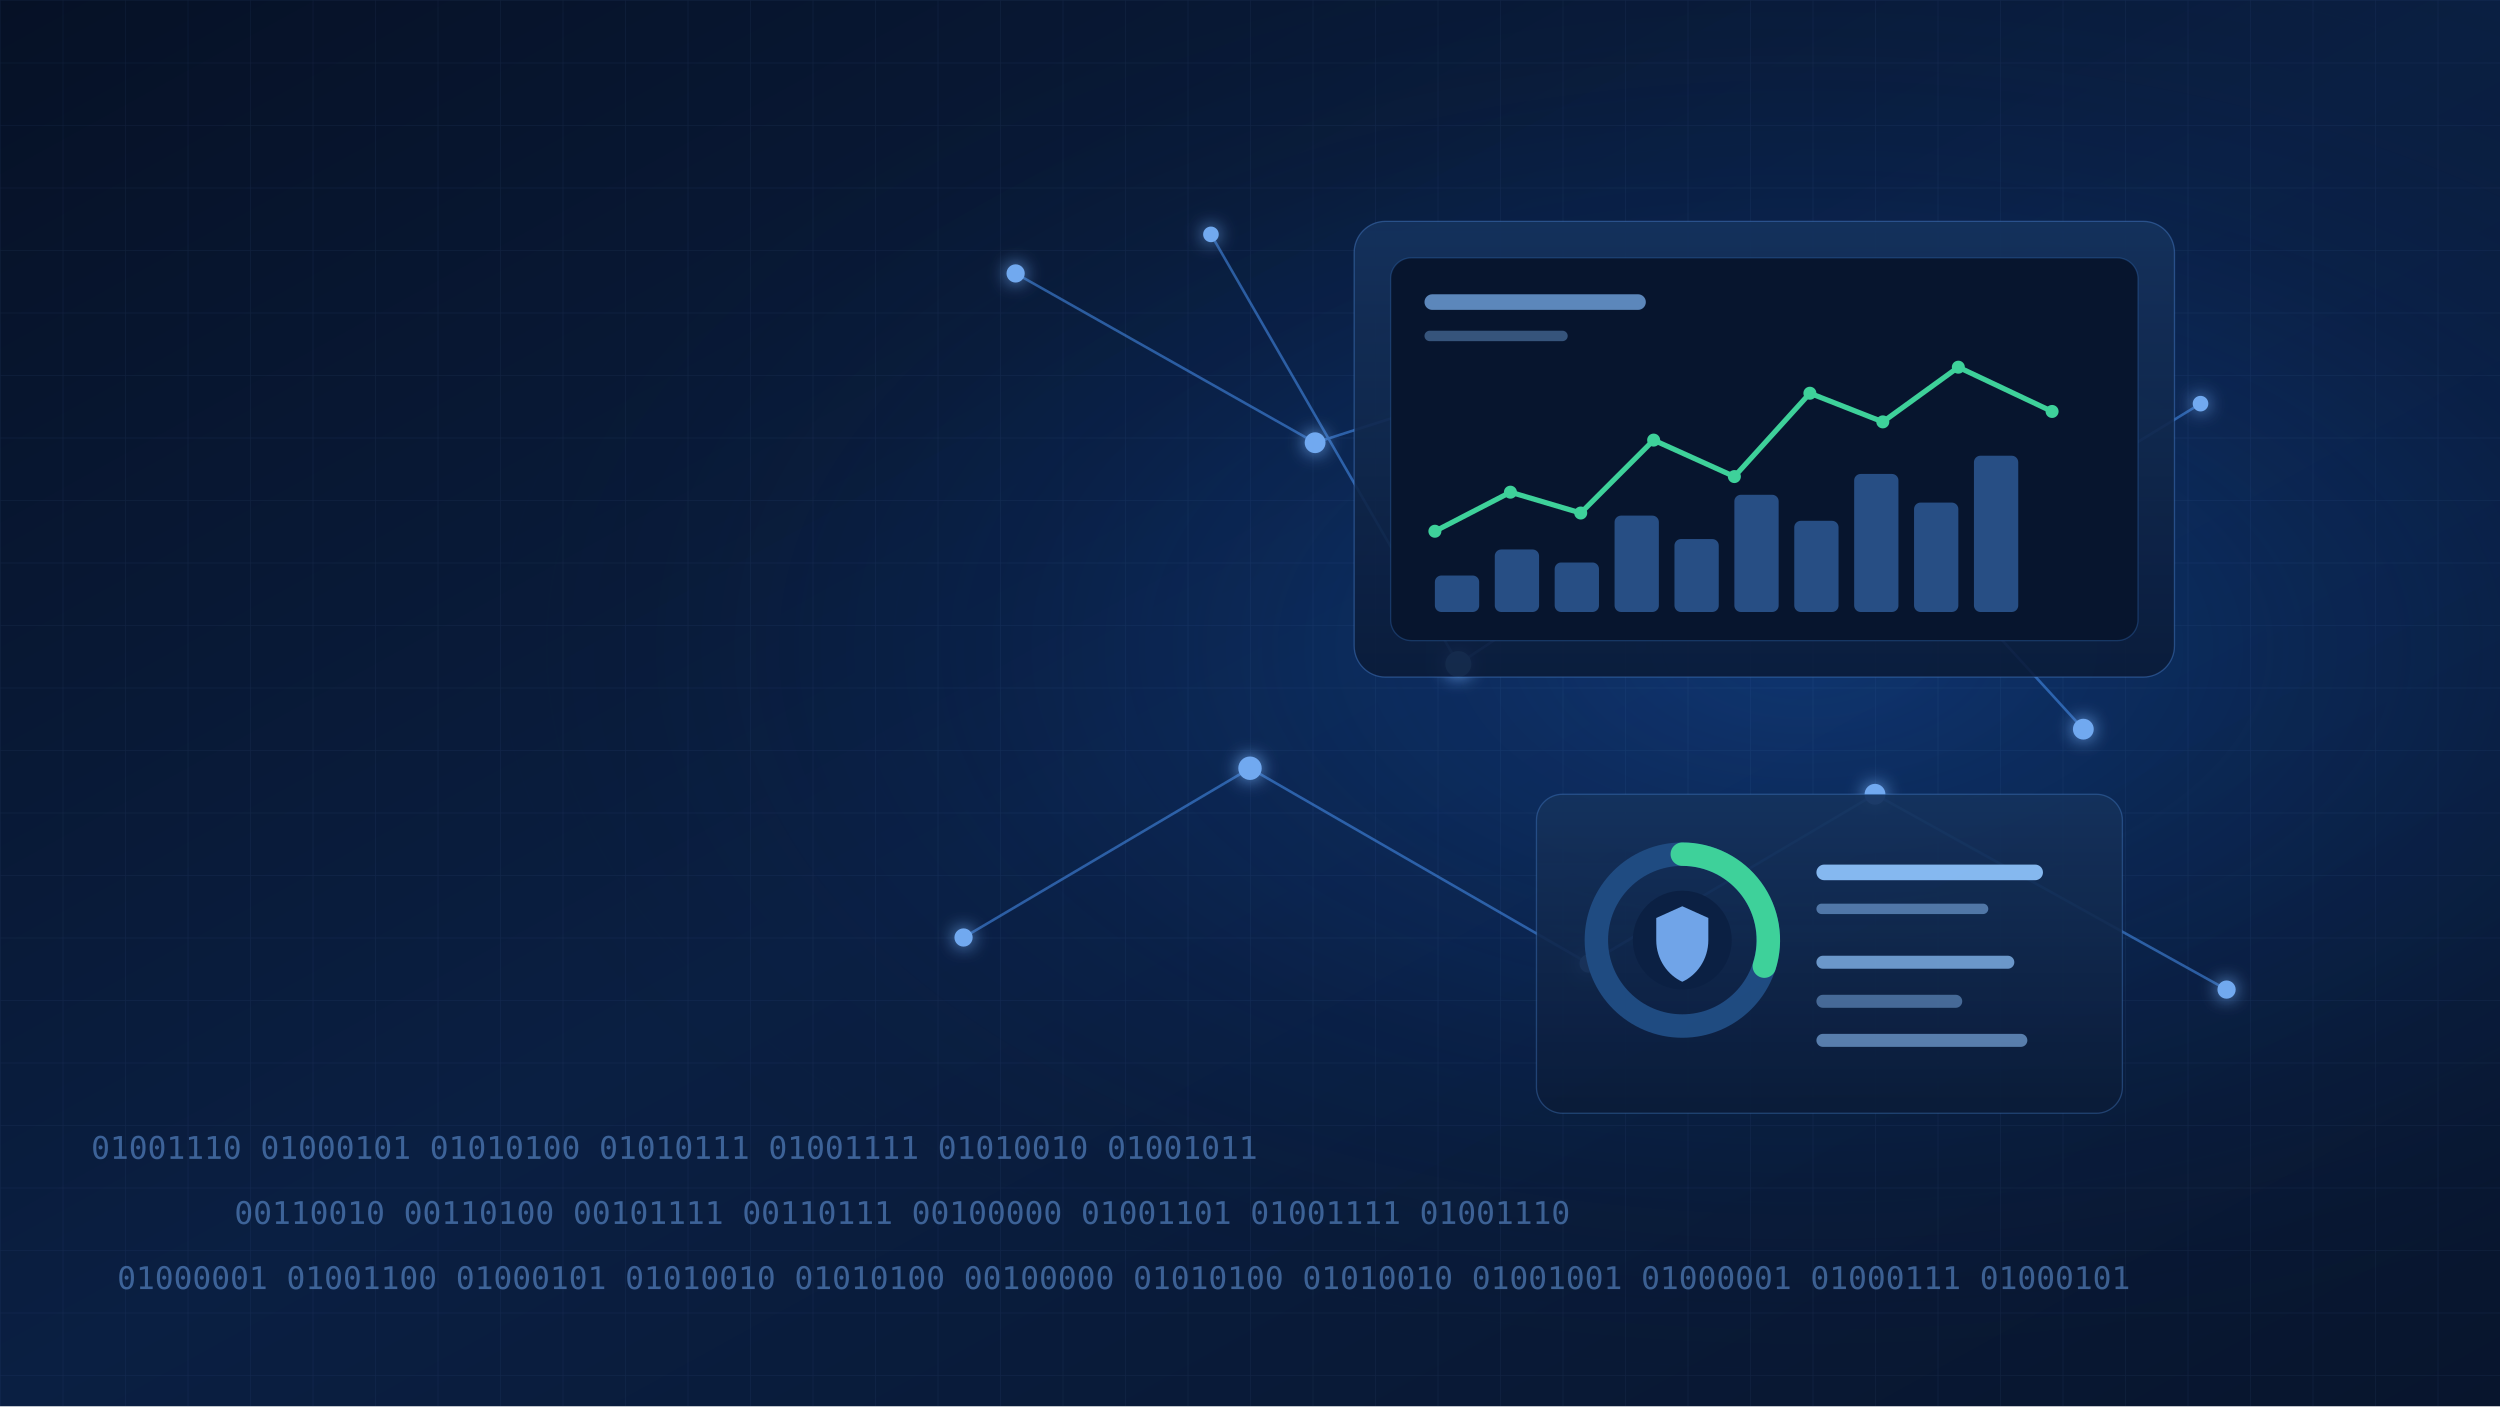
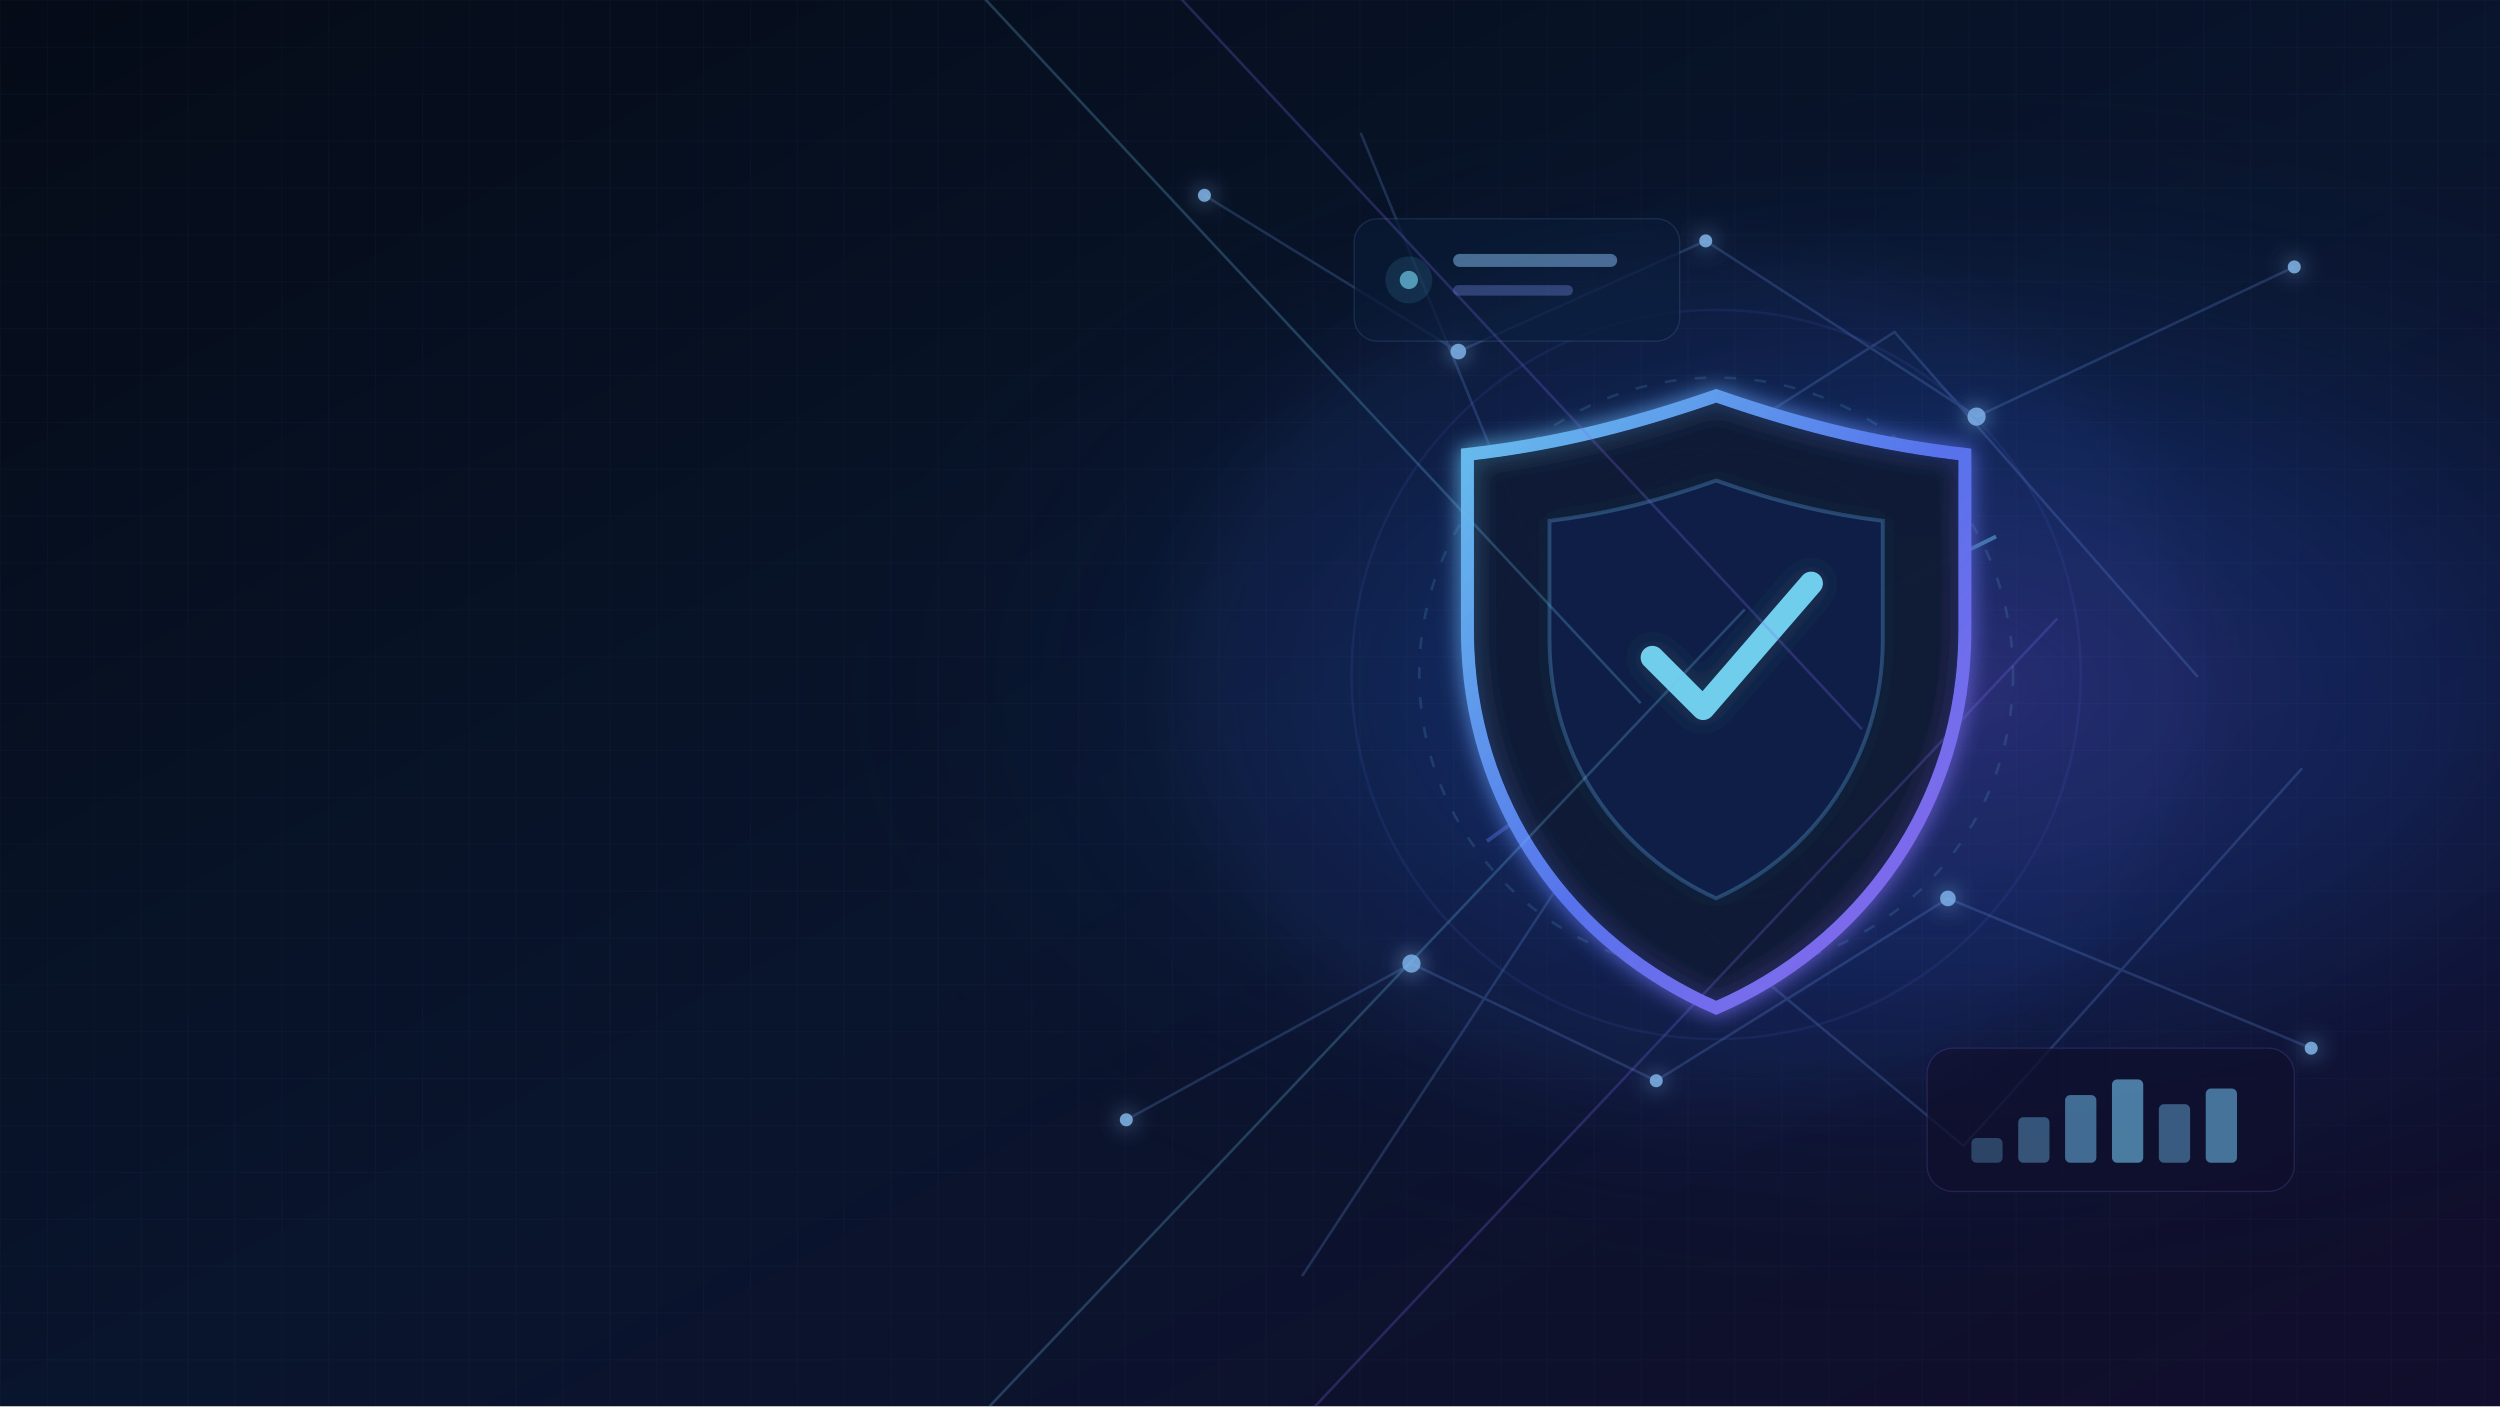
<svg xmlns="http://www.w3.org/2000/svg" viewBox="0 0 1920 1080" role="img" aria-labelledby="title desc">
  <defs>
    <linearGradient id="bg" x1="0" y1="0" x2="1" y2="1">
-       <stop offset="0" stop-color="#061126" />
-       <stop offset="0.5" stop-color="#0a1f42" />
-       <stop offset="1" stop-color="#08152d" />
+       <stop offset="0" stop-color="#050b18" />
+       <stop offset="0.52" stop-color="#0a1630" />
+       <stop offset="1" stop-color="#120d2f" />
    </linearGradient>
-     <radialGradient id="glow" cx="72%" cy="46%" r="54%">
-       <stop offset="0" stop-color="#1d7cff" stop-opacity="0.28" />
-       <stop offset="0.48" stop-color="#1263d8" stop-opacity="0.12" />
-       <stop offset="1" stop-color="#061126" stop-opacity="0" />
+     <radialGradient id="rightGlow" cx="77%" cy="49%" r="46%">
+       <stop offset="0" stop-color="#6d5dfc" stop-opacity="0.34" />
+       <stop offset="0.42" stop-color="#2968ff" stop-opacity="0.18" />
+       <stop offset="1" stop-color="#050b18" stop-opacity="0" />
    </radialGradient>
-     <pattern id="grid" width="48" height="48" patternUnits="userSpaceOnUse">
-       <path d="M48 0H0V48" fill="none" stroke="#7db7ff" stroke-opacity="0.08" stroke-width="1" />
+     <linearGradient id="shieldStroke" x1="0" y1="0" x2="1" y2="1">
+       <stop offset="0" stop-color="#72d5ff" />
+       <stop offset="0.52" stop-color="#5f7cff" />
+       <stop offset="1" stop-color="#a56dff" />
+     </linearGradient>
+     <pattern id="microGrid" width="36" height="36" patternUnits="userSpaceOnUse">
+       <path d="M36 0H0V36" fill="none" stroke="#7e9fdc" stroke-opacity="0.055" stroke-width="1" />
    </pattern>
-     <filter id="softGlow" x="-100%" y="-100%" width="300%" height="300%">
-       <feGaussianBlur stdDeviation="7" result="blur" />
+     <filter id="glow" x="-120%" y="-120%" width="340%" height="340%">
+       <feGaussianBlur stdDeviation="8" result="blur" />
      <feMerge>
        <feMergeNode in="blur" />
        <feMergeNode in="SourceGraphic" />
      </feMerge>
    </filter>
-     <linearGradient id="panel" x1="0" y1="0" x2="0" y2="1">
-       <stop offset="0" stop-color="#15345f" stop-opacity="0.92" />
-       <stop offset="1" stop-color="#0a1b38" stop-opacity="0.9" />
-     </linearGradient>
+     <filter id="soft" x="-40%" y="-40%" width="180%" height="180%">
+       <feGaussianBlur stdDeviation="22" />
+     </filter>
  </defs>
  <rect width="1920" height="1080" fill="url(#bg)" />
-   <rect width="1920" height="1080" fill="url(#glow)" />
-   <rect width="1920" height="1080" fill="url(#grid)" />
-   <g opacity="0.55" fill="none" stroke="#4d9bff" stroke-width="2">
-     <path d="M780 210L1010 340L1260 260L1510 420L1690 310" />
-     <path d="M740 720L960 590L1220 740L1440 610L1710 760" />
-     <path d="M930 180L1120 510L1390 330L1600 560" />
+   <rect width="1920" height="1080" fill="url(#rightGlow)" />
+   <rect width="1920" height="1080" fill="url(#microGrid)" />
+   <g opacity="0.22" fill="none" stroke="#75a7ff" stroke-width="2">
+     <path d="M925 150L1120 270L1310 185L1518 320L1762 205" />
+     <path d="M865 860L1084 740L1272 830L1496 690L1775 805" />
+     <path d="M1045 102L1180 430L1455 255L1688 520" />
+     <path d="M1000 980L1222 642L1508 880L1768 590" />
  </g>
-   <g filter="url(#softGlow)">
-     <g fill="#79b5ff">
-       <circle cx="780" cy="210" r="7" />
-       <circle cx="1010" cy="340" r="8" />
-       <circle cx="1260" cy="260" r="7" />
-       <circle cx="1510" cy="420" r="9" />
-       <circle cx="1690" cy="310" r="6" />
-       <circle cx="740" cy="720" r="7" />
-       <circle cx="960" cy="590" r="9" />
-       <circle cx="1220" cy="740" r="7" />
-       <circle cx="1440" cy="610" r="8" />
-       <circle cx="1710" cy="760" r="7" />
-       <circle cx="930" cy="180" r="6" />
-       <circle cx="1120" cy="510" r="10" />
-       <circle cx="1390" cy="330" r="7" />
-       <circle cx="1600" cy="560" r="8" />
+   <g fill="#8fc8ff" opacity="0.85" filter="url(#glow)">
+     <circle cx="925" cy="150" r="5" />
+     <circle cx="1120" cy="270" r="6" />
+     <circle cx="1310" cy="185" r="5" />
+     <circle cx="1518" cy="320" r="7" />
+     <circle cx="1762" cy="205" r="5" />
+     <circle cx="865" cy="860" r="5" />
+     <circle cx="1084" cy="740" r="7" />
+     <circle cx="1272" cy="830" r="5" />
+     <circle cx="1496" cy="690" r="6" />
+     <circle cx="1775" cy="805" r="5" />
+   </g>
+   <g transform="translate(1318 518)">
+     <circle r="280" fill="none" stroke="#5f7cff" stroke-opacity="0.10" stroke-width="2" />
+     <circle r="228" fill="none" stroke="#72d5ff" stroke-opacity="0.16" stroke-width="2" stroke-dasharray="9 14" />
+     <circle r="174" fill="none" stroke="#a56dff" stroke-opacity="0.14" stroke-width="2" />
+     <circle r="118" fill="none" stroke="#72d5ff" stroke-opacity="0.18" stroke-width="2" stroke-dasharray="5 10" />
+     <path d="M0 0L215 -106" stroke="#72d5ff" stroke-opacity="0.5" stroke-width="3" />
+     <path d="M0 0L92 198" stroke="#a56dff" stroke-opacity="0.45" stroke-width="3" />
+     <path d="M0 0L-176 128" stroke="#5f7cff" stroke-opacity="0.42" stroke-width="3" />
+   </g>
+   <g transform="translate(1318 500)" filter="url(#glow)">
+     <path d="M0 -196C72 -171 130 -158 191 -151V-16C191 118 111 226 0 274C-111 226 -191 118 -191 -16V-151C-130 -158 -72 -171 0 -196Z" fill="#09172f" fill-opacity="0.86" stroke="url(#shieldStroke)" stroke-width="10" />
+     <path d="M0 -131C48 -114 87 -105 128 -100V-8C128 82 75 156 0 190C-75 156 -128 82 -128 -8V-100C-87 -105 -48 -114 0 -131Z" fill="#0c2248" fill-opacity="0.72" stroke="#78c8ff" stroke-opacity="0.28" stroke-width="3" />
+     <path d="M-49 5L-10 44L73 -52" fill="none" stroke="#7ee4ff" stroke-width="18" stroke-linecap="round" stroke-linejoin="round" />
+   </g>
+   <g transform="translate(1040 168)" opacity="0.72">
+     <rect width="250" height="94" rx="18" fill="#091a37" stroke="#7db4ff" stroke-opacity="0.22" />
+     <circle cx="42" cy="47" r="18" fill="#56d6ff" opacity="0.18" />
+     <circle cx="42" cy="47" r="7" fill="#78ddff" />
+     <rect x="76" y="27" width="126" height="10" rx="5" fill="#8cc9ff" opacity="0.72" />
+     <rect x="76" y="51" width="92" height="8" rx="4" fill="#6d87d9" opacity="0.58" />
+   </g>
+   <g transform="translate(1480 805)" opacity="0.74">
+     <rect width="282" height="110" rx="20" fill="#100f2f" stroke="#a17cff" stroke-opacity="0.24" />
+     <g fill="#7acfff">
+       <rect x="34" y="69" width="24" height="19" rx="4" opacity="0.40" />
+       <rect x="70" y="53" width="24" height="35" rx="4" opacity="0.52" />
+       <rect x="106" y="36" width="24" height="52" rx="4" opacity="0.70" />
+       <rect x="142" y="24" width="24" height="64" rx="4" opacity="0.82" />
+       <rect x="178" y="43" width="24" height="45" rx="4" opacity="0.58" />
+       <rect x="214" y="31" width="24" height="57" rx="4" opacity="0.76" />
    </g>
  </g>
-   <g transform="translate(1040 170)">
-     <rect x="0" y="0" width="630" height="350" rx="24" fill="url(#panel)" stroke="#5ea5ff" stroke-opacity="0.35" />
-     <rect x="28" y="28" width="574" height="294" rx="16" fill="#07152d" stroke="#3f82d8" stroke-opacity="0.3" />
-     <g fill="#86bfff" opacity="0.72">
-       <rect x="54" y="56" width="170" height="12" rx="6" />
-       <rect x="54" y="84" width="110" height="8" rx="4" opacity="0.55" />
-     </g>
-     <g fill="none" stroke="#42e1a2" stroke-width="4" stroke-linecap="round" stroke-linejoin="round">
-       <path d="M62 238L120 208L174 224L230 168L292 196L350 132L406 154L464 112L536 146" />
-     </g>
-     <g fill="#42e1a2">
-       <circle cx="62" cy="238" r="5" />
-       <circle cx="120" cy="208" r="5" />
-       <circle cx="174" cy="224" r="5" />
-       <circle cx="230" cy="168" r="5" />
-       <circle cx="292" cy="196" r="5" />
-       <circle cx="350" cy="132" r="5" />
-       <circle cx="406" cy="154" r="5" />
-       <circle cx="464" cy="112" r="5" />
-       <circle cx="536" cy="146" r="5" />
-     </g>
-     <g fill="#4c91e8" opacity="0.5">
-       <rect x="62" y="272" width="34" height="28" rx="5" />
-       <rect x="108" y="252" width="34" height="48" rx="5" />
-       <rect x="154" y="262" width="34" height="38" rx="5" />
-       <rect x="200" y="226" width="34" height="74" rx="5" />
-       <rect x="246" y="244" width="34" height="56" rx="5" />
-       <rect x="292" y="210" width="34" height="90" rx="5" />
-       <rect x="338" y="230" width="34" height="70" rx="5" />
-       <rect x="384" y="194" width="34" height="106" rx="5" />
-       <rect x="430" y="216" width="34" height="84" rx="5" />
-       <rect x="476" y="180" width="34" height="120" rx="5" />
-     </g>
+   <g opacity="0.25">
+     <path d="M720 -40L1260 540" stroke="#72d5ff" stroke-width="2" />
+     <path d="M880 -30L1430 560" stroke="#8a70ff" stroke-width="2" />
+     <path d="M760 1080L1340 468" stroke="#72d5ff" stroke-width="2" />
+     <path d="M1010 1080L1580 475" stroke="#8a70ff" stroke-width="2" />
  </g>
-   <g transform="translate(1180 610)">
-     <rect x="0" y="0" width="450" height="245" rx="20" fill="url(#panel)" stroke="#5ea5ff" stroke-opacity="0.3" />
-     <g transform="translate(42 42)">
-       <circle cx="70" cy="70" r="66" fill="none" stroke="#214f87" stroke-width="18" />
-       <path d="M70 4A66 66 0 0 1 133 90" fill="none" stroke="#42e1a2" stroke-width="18" stroke-linecap="round" />
-       <circle cx="70" cy="70" r="38" fill="#0b2143" />
-       <path d="M70 44l20 9v17c0 15-9 27-20 32-11-5-20-17-20-32V53z" fill="#7db7ff" opacity="0.95" />
-     </g>
-     <g fill="#8fc5ff">
-       <rect x="215" y="54" width="174" height="12" rx="6" />
-       <rect x="215" y="84" width="132" height="8" rx="4" opacity="0.55" />
-       <rect x="215" y="124" width="152" height="10" rx="5" opacity="0.78" />
-       <rect x="215" y="154" width="112" height="10" rx="5" opacity="0.48" />
-       <rect x="215" y="184" width="162" height="10" rx="5" opacity="0.62" />
-     </g>
-   </g>
-   <g opacity="0.5" fill="#77b4ff" font-family="ui-monospace, SFMono-Regular, Menlo, Consolas, monospace" font-size="24">
-     <text x="70" y="890">01001110 01000101 01010100 01010111 01001111 01010010 01001011</text>
-     <text x="180" y="940">00110010 00110100 00101111 00110111 00100000 01001101 01001111 01001110</text>
-     <text x="90" y="990">01000001 01001100 01000101 01010010 01010100 00100000 01010100 01010010 01001001 01000001 01000111 01000101</text>
-   </g>
-   <rect width="1920" height="1080" fill="url(#bg)" opacity="0.08" />
+   <ellipse cx="1300" cy="520" rx="390" ry="330" fill="#4d74ff" opacity="0.055" filter="url(#soft)" />
+   <rect width="1920" height="1080" fill="#030711" opacity="0.08" />
</svg>
